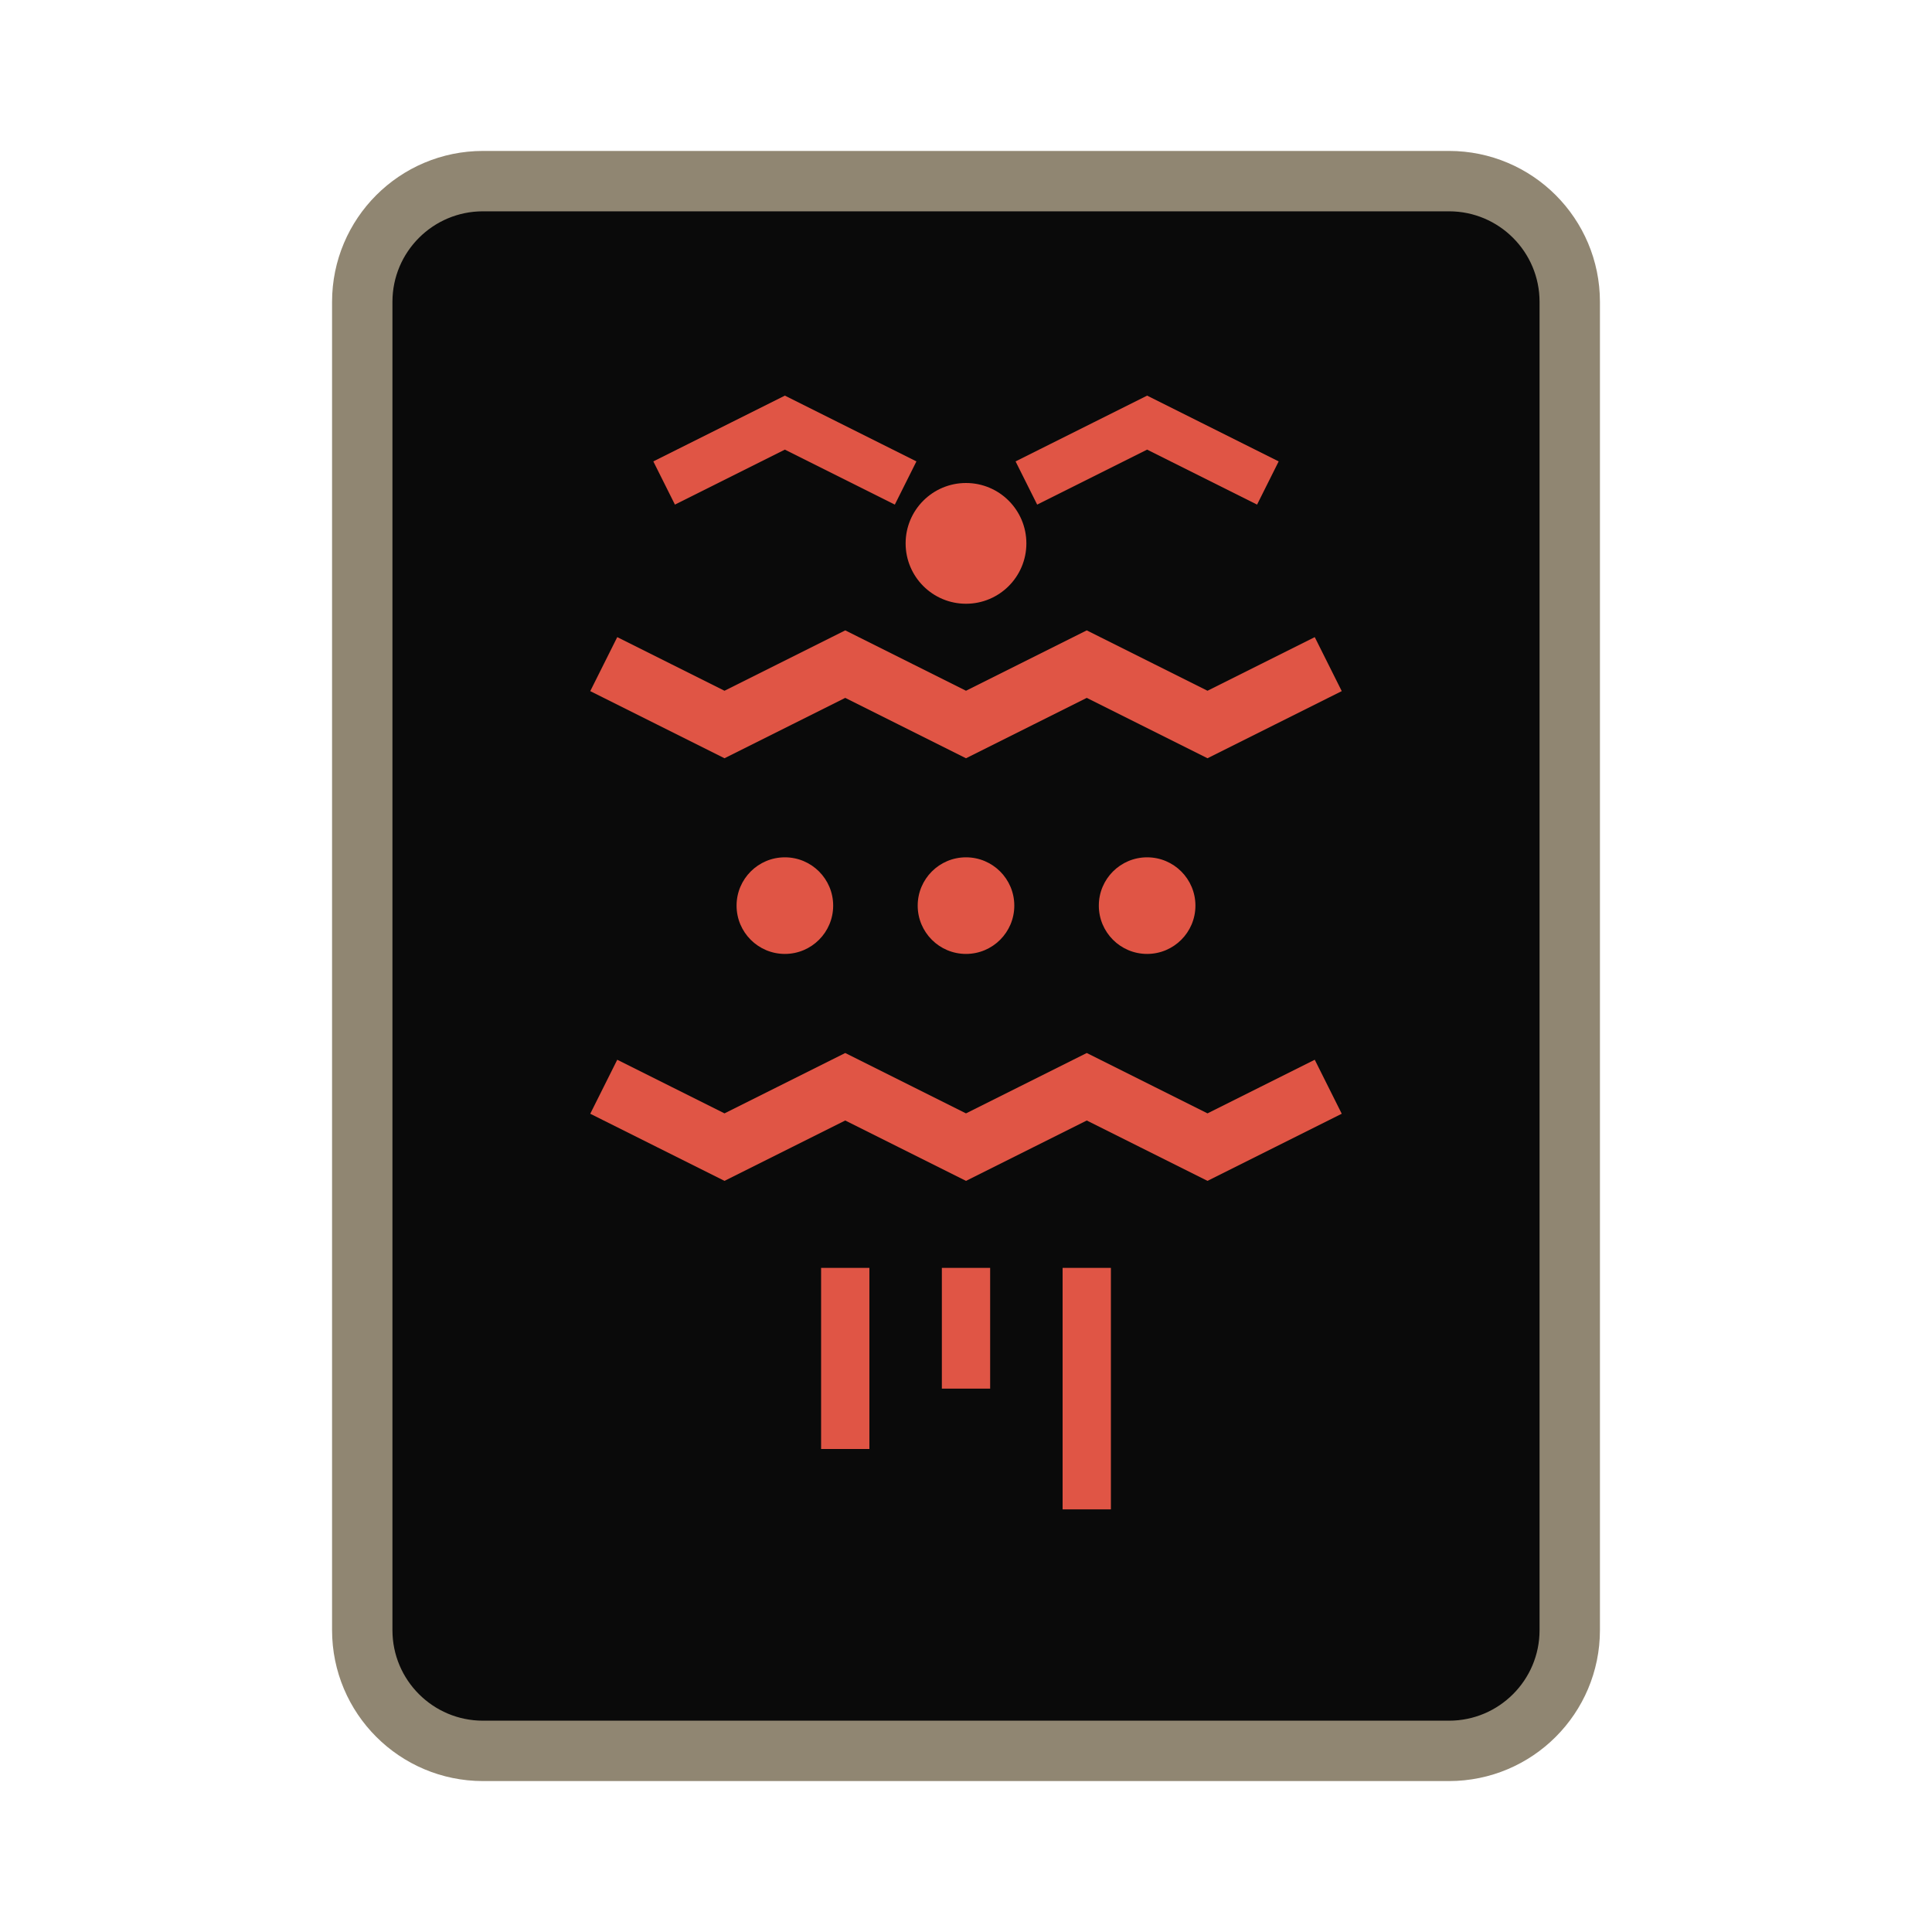
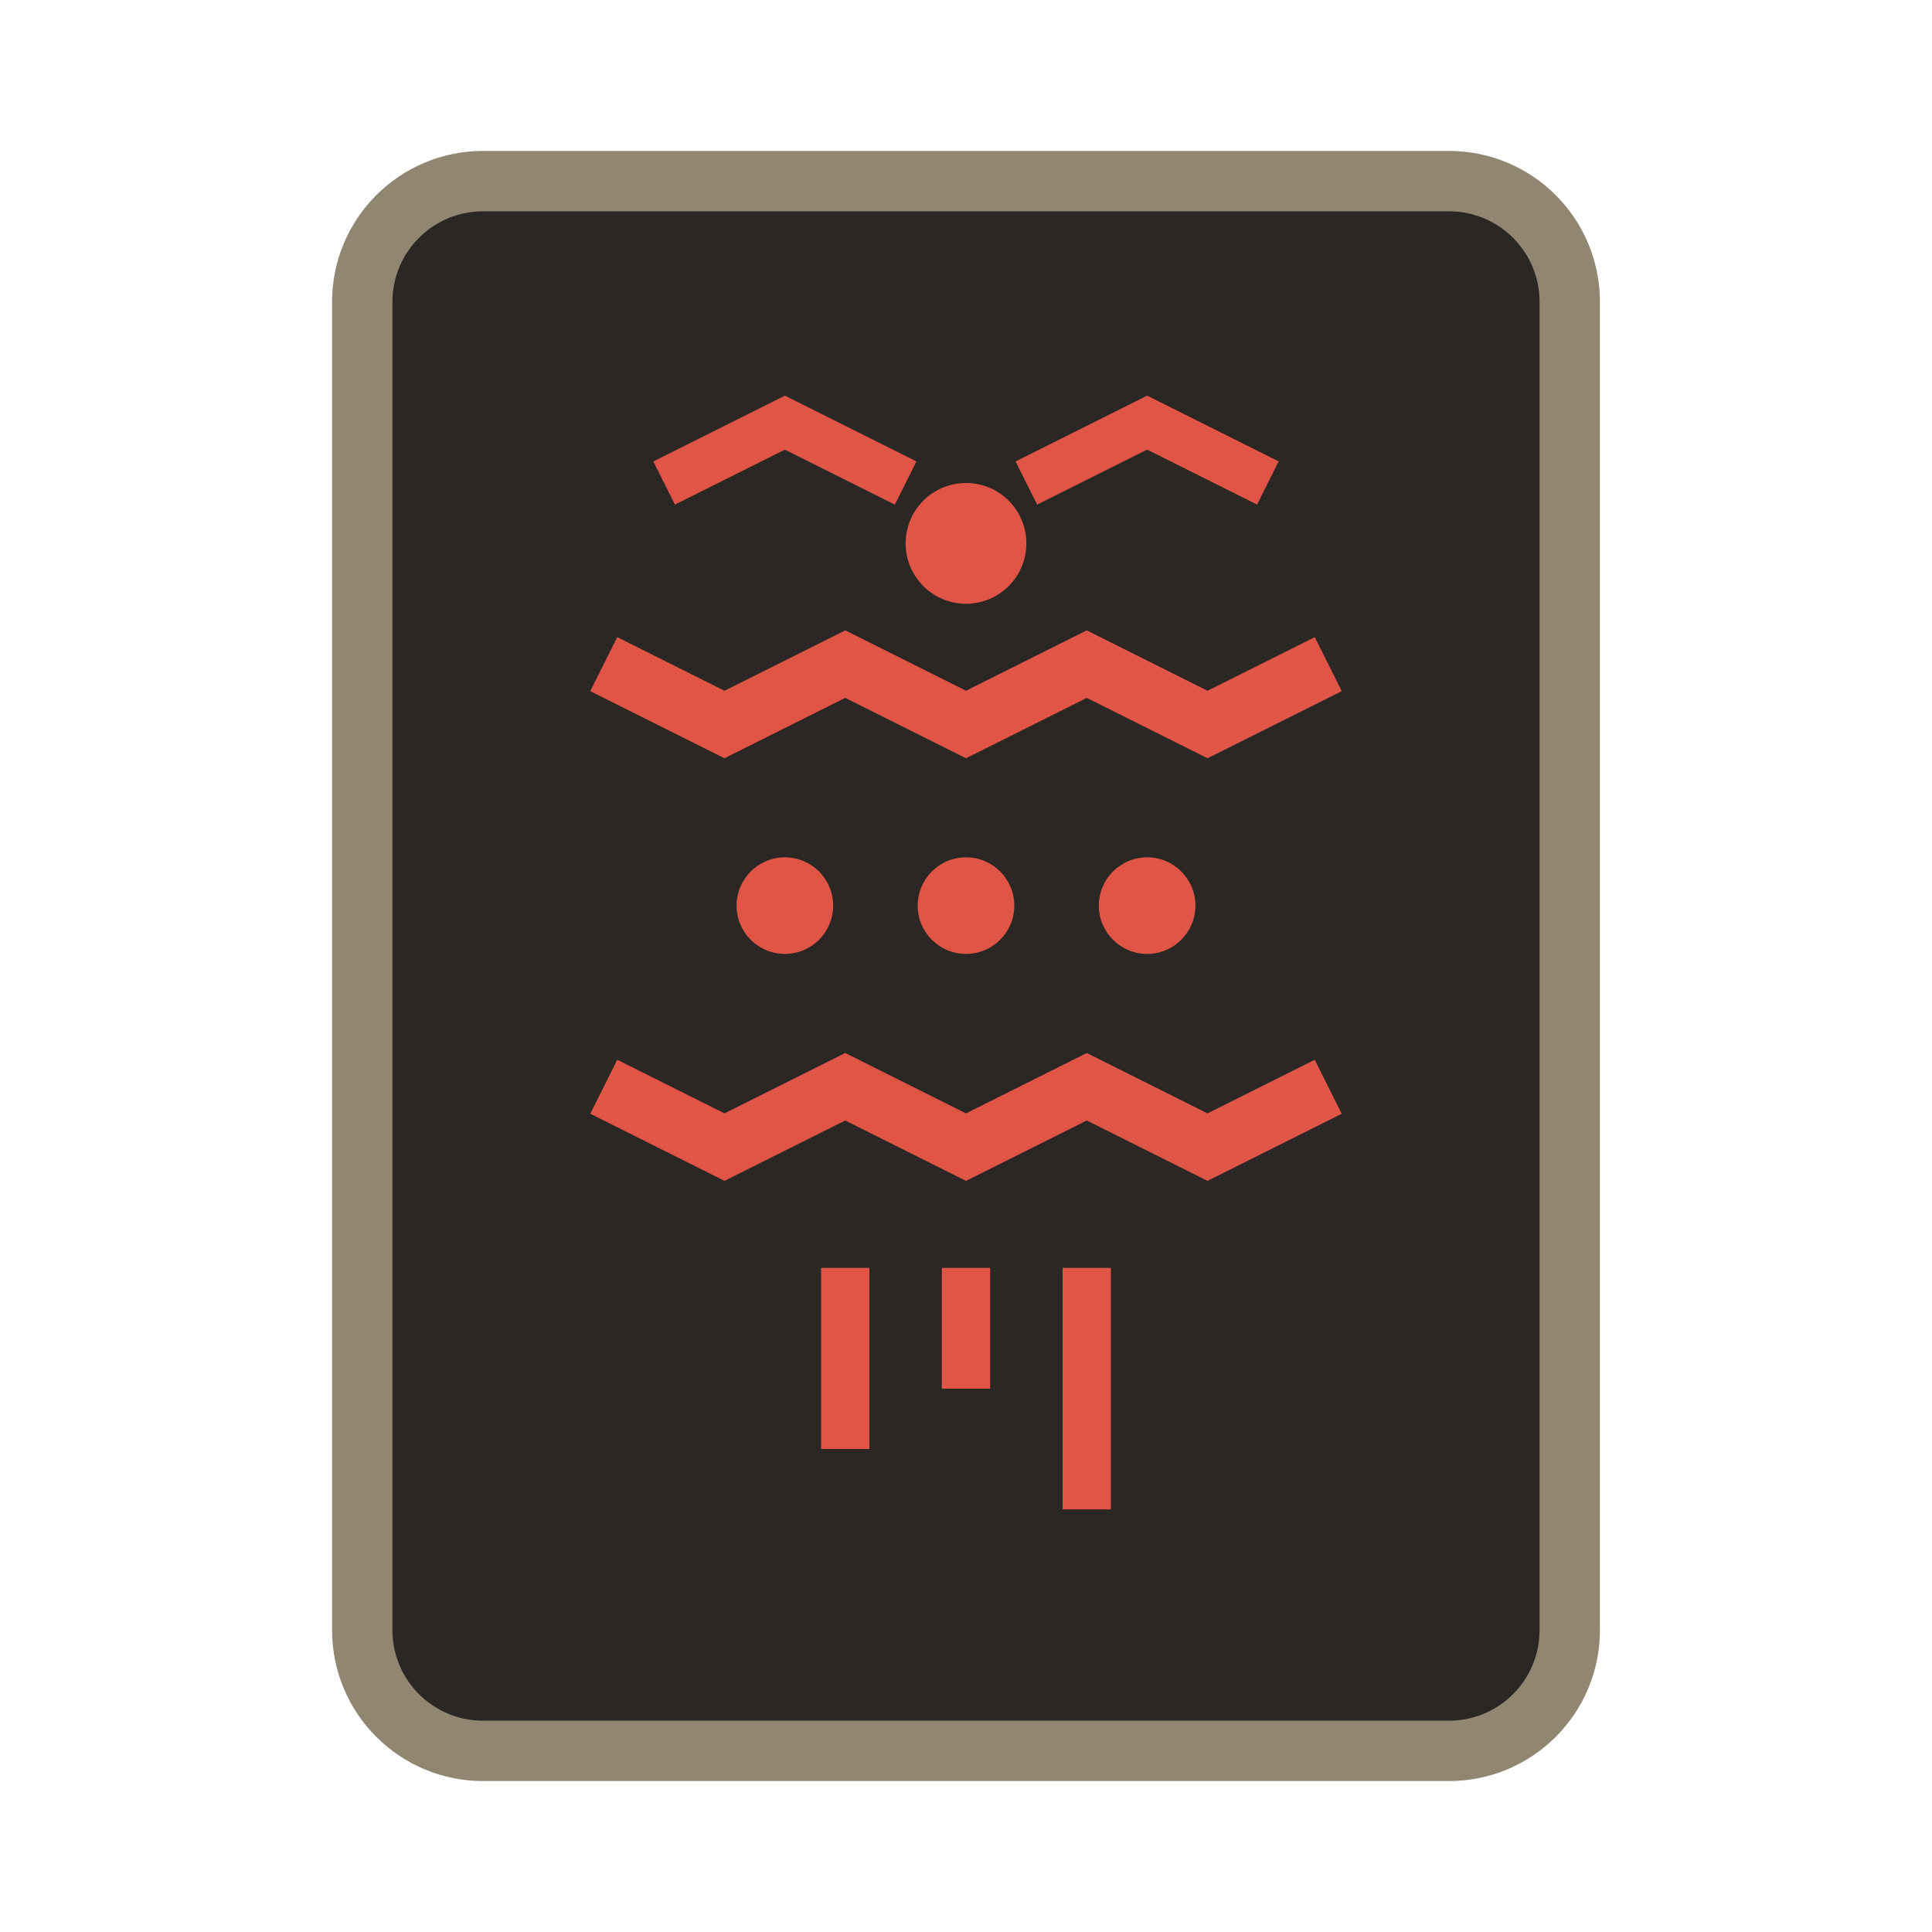
<svg xmlns="http://www.w3.org/2000/svg" viewBox="0 0 16 16">
-   <rect x="3" y="1.5" width="10" height="13" rx="1" fill="#0A0A0A" stroke="#908672" stroke-width="0.5" />
+   <rect x="3" y="1.5" width="10" height="13" rx="1" fill="#2A2724" stroke="#908672" stroke-width="0.5" />
  <circle cx="8" cy="4.5" r="0.5" fill="#E05545" />
  <path d="M5.5 4L6.5 3.5L7.5 4" stroke="#E05545" stroke-width="0.4" fill="none" />
  <path d="M8.5 4L9.5 3.5L10.5 4" stroke="#E05545" stroke-width="0.4" fill="none" />
  <path d="M5 5.5L6 6L7 5.5L8 6L9 5.5L10 6L11 5.5" stroke="#E05545" stroke-width="0.5" fill="none" />
  <circle cx="6.5" cy="7.5" r="0.4" fill="#E05545" />
  <circle cx="8" cy="7.5" r="0.4" fill="#E05545" />
  <circle cx="9.5" cy="7.5" r="0.4" fill="#E05545" />
  <path d="M5 9L6 9.5L7 9L8 9.5L9 9L10 9.5L11 9" stroke="#E05545" stroke-width="0.5" fill="none" />
  <path d="M7 10.5V12" stroke="#E05545" stroke-width="0.4" fill="none" />
  <path d="M8 10.5V11.5" stroke="#E05545" stroke-width="0.4" fill="none" />
  <path d="M9 10.5V12.5" stroke="#E05545" stroke-width="0.4" fill="none" />
</svg>
